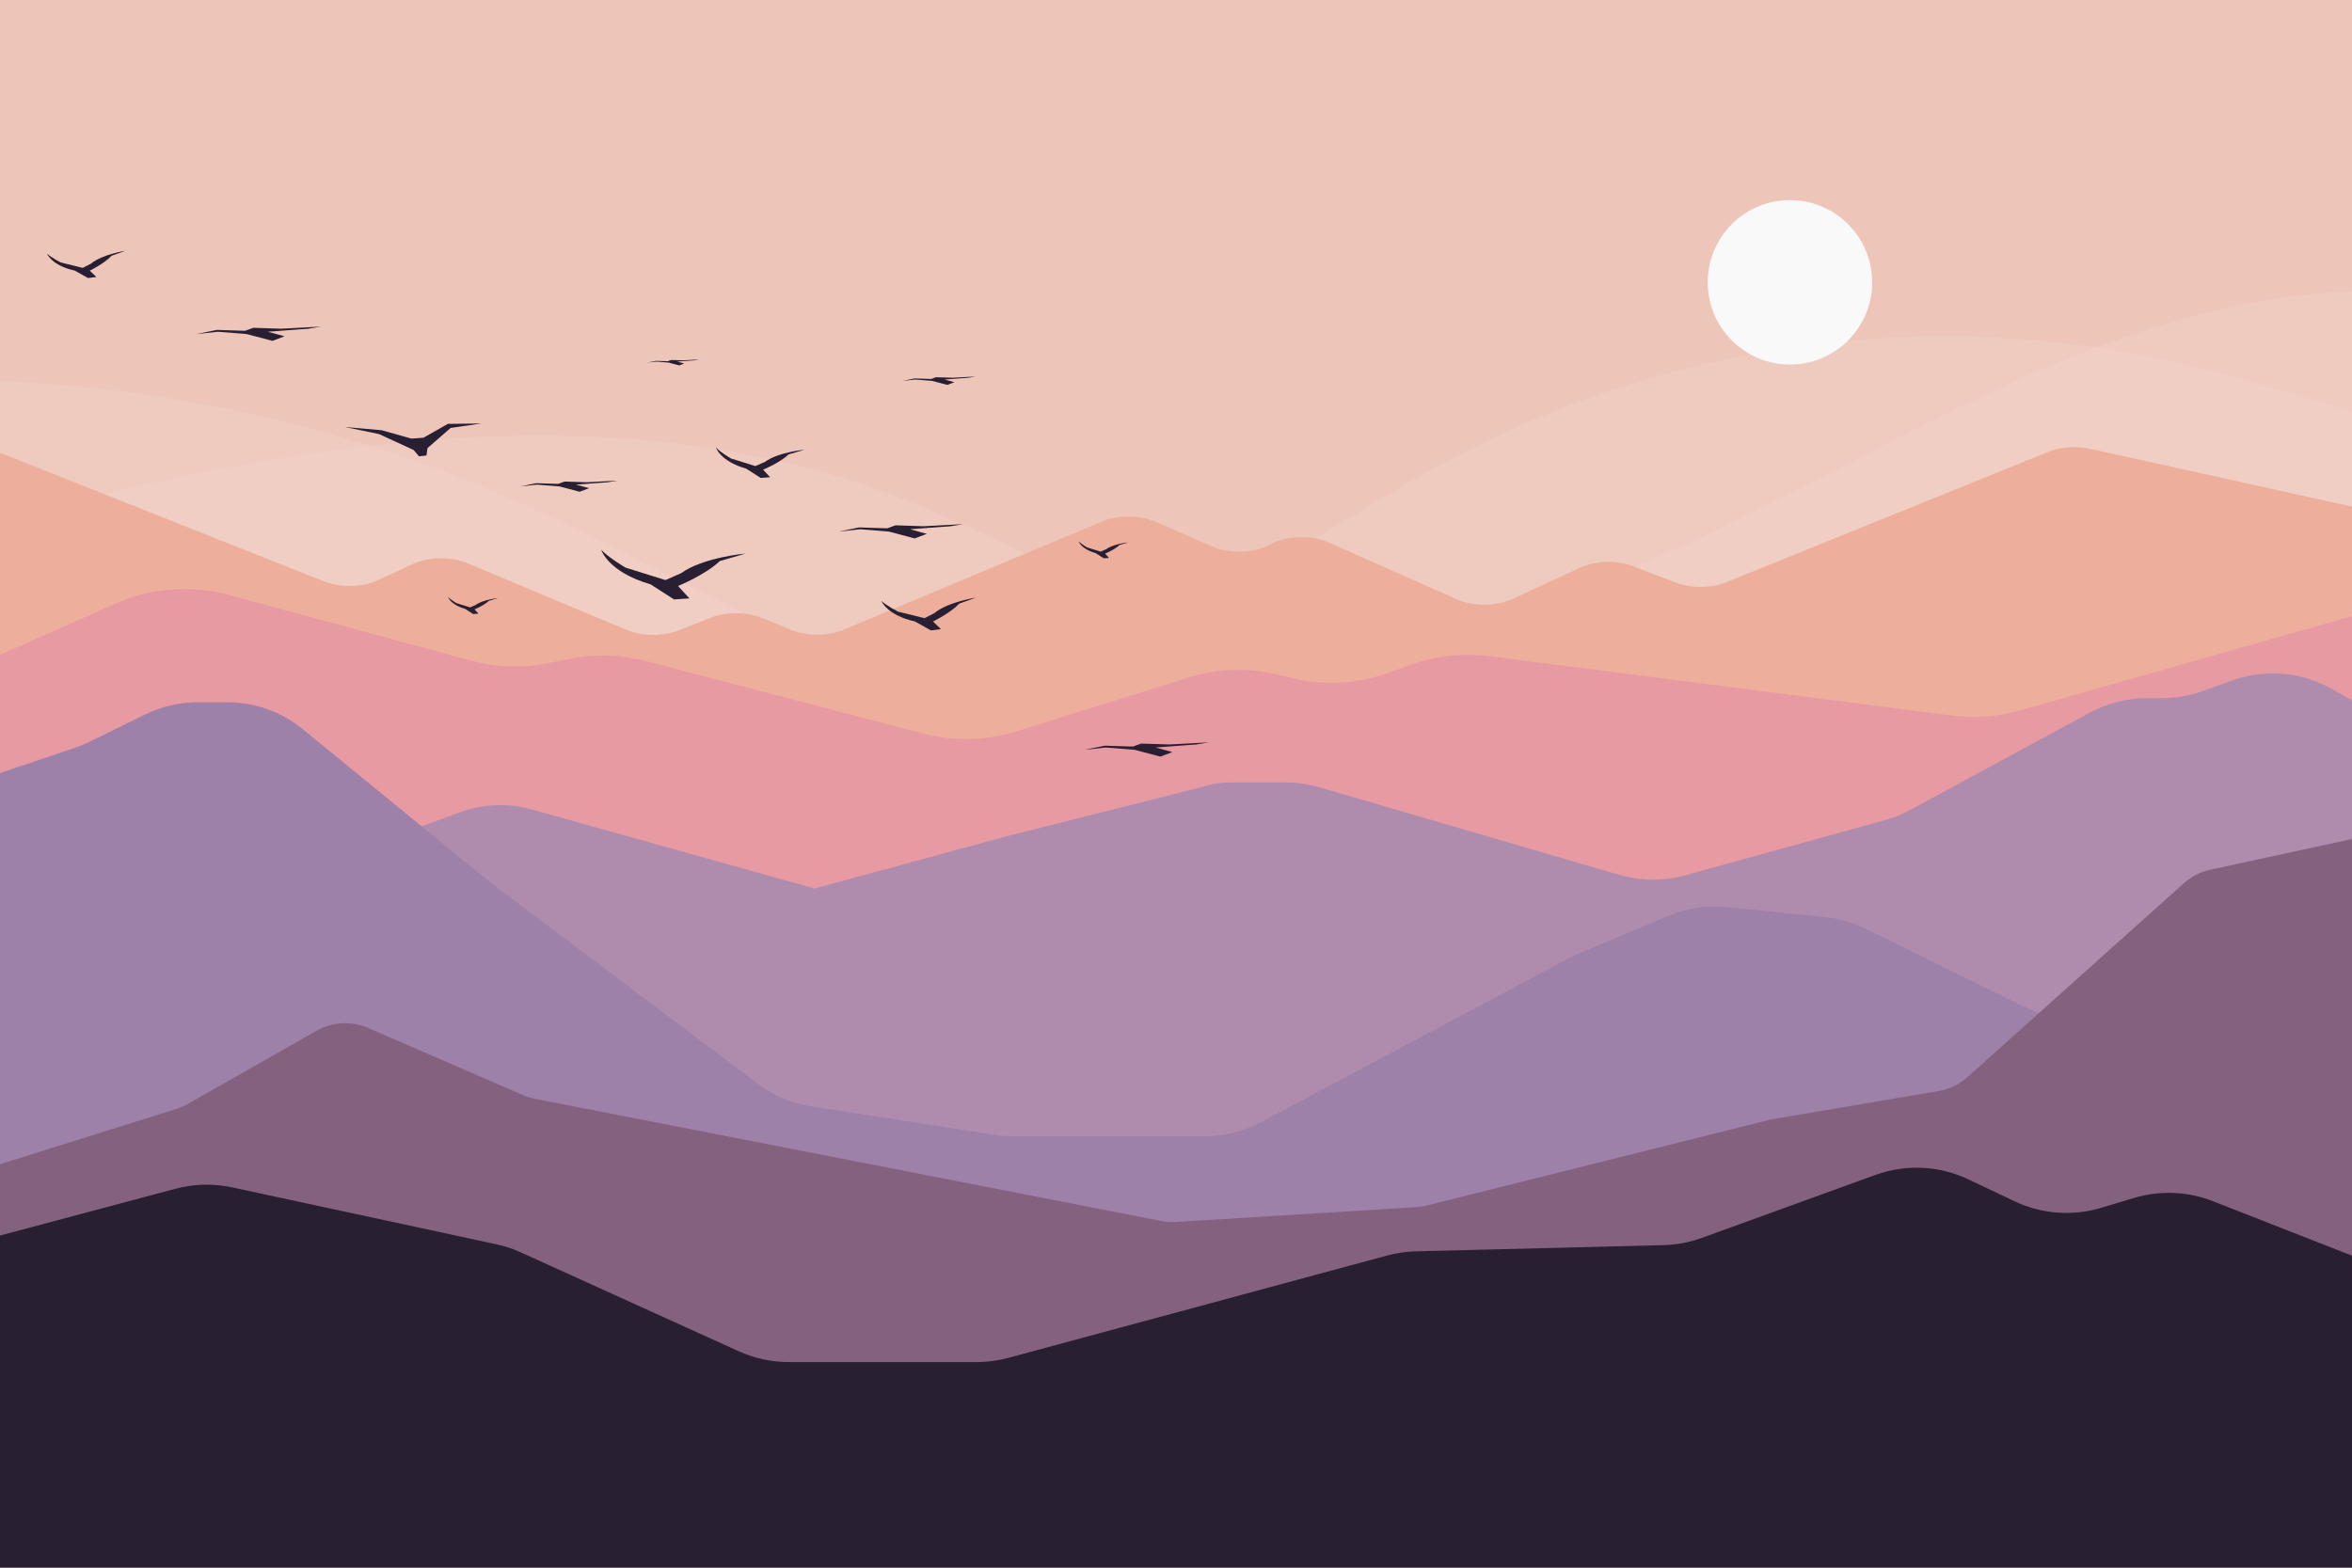
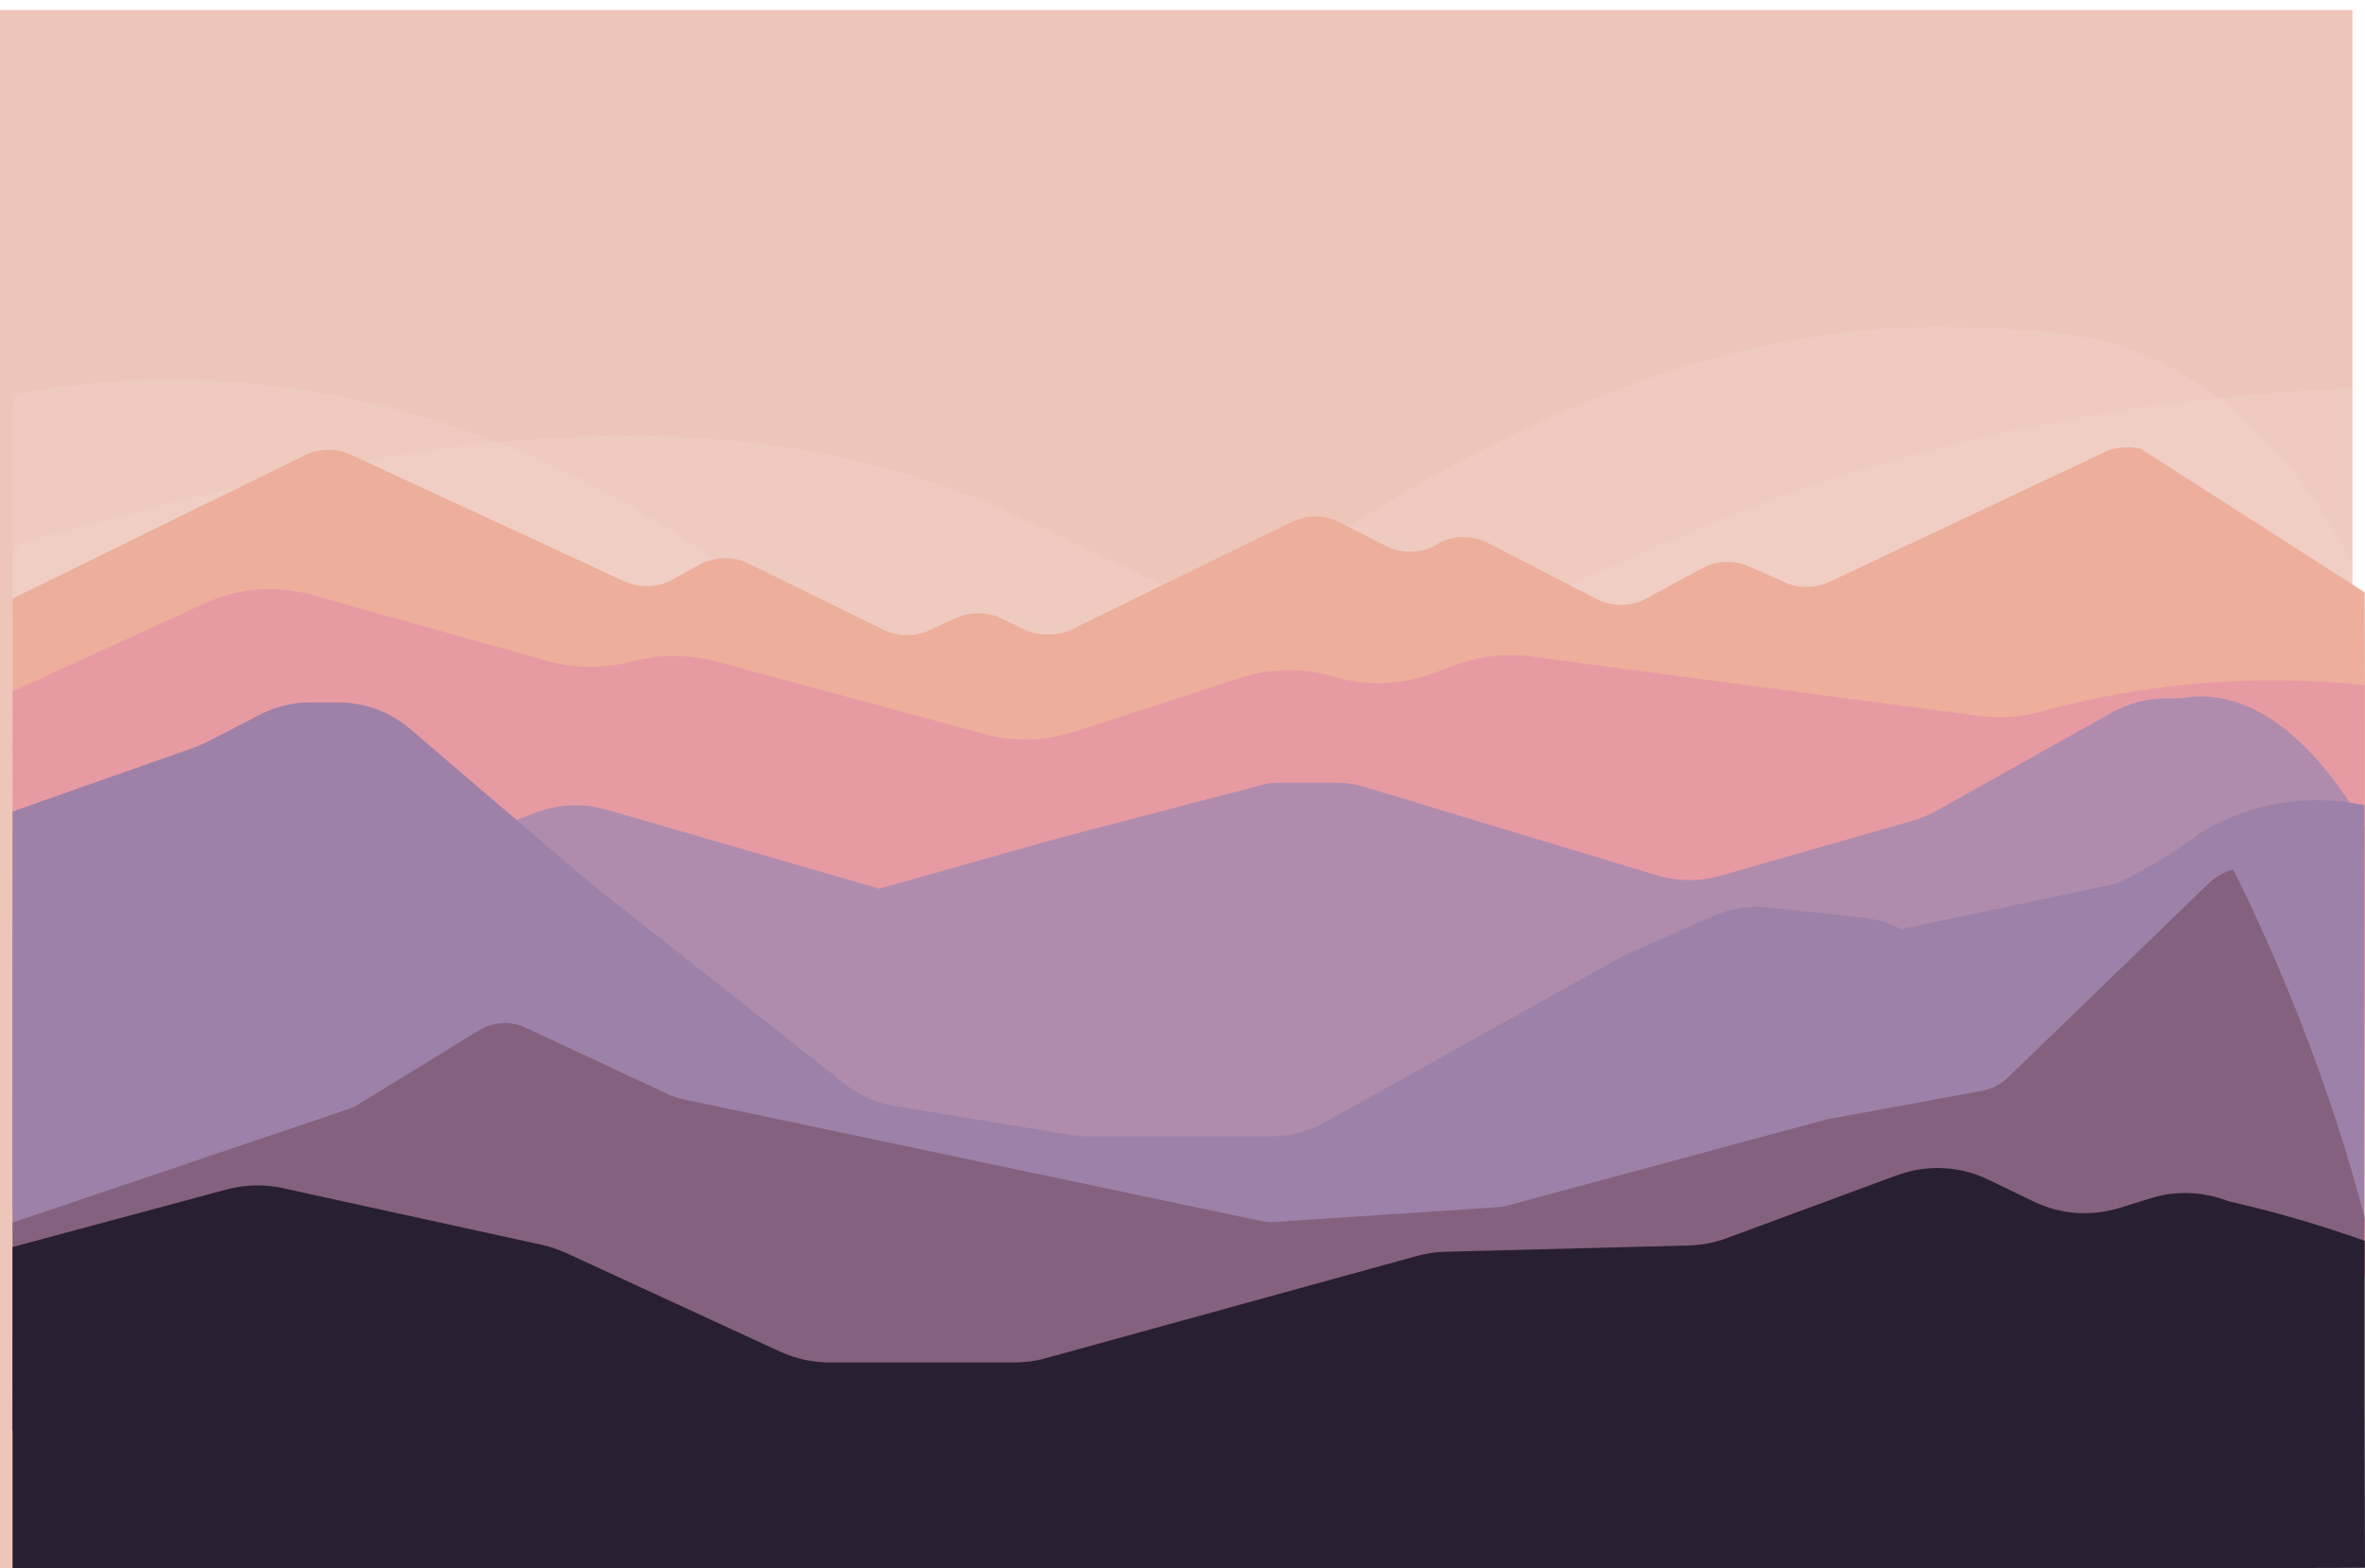
- <svg xmlns="http://www.w3.org/2000/svg" xmlns:xlink="http://www.w3.org/1999/xlink" version="1.1" x="0px" y="0px" viewBox="0 0 750 500" style="enable-background:new 0 0 750 500;" xml:space="preserve">
+ <svg xmlns="http://www.w3.org/2000/svg" version="1.1" id="Capa_1" x="0px" y="0px" viewBox="0 0 754 500" style="enable-background:new 0 0 754 500;" xml:space="preserve">
  <style type="text/css">
	.st0{fill:#EEC5B9;}
- 	.st1{opacity:0.1;clip-path:url(#SVGID_2_);fill:#F9F9F9;}
- 	.st2{clip-path:url(#SVGID_2_);}
+ 	.st1{fill:none;}
+ 	.st2{opacity:0.1;fill:#F9F9F9;enable-background:new    ;}
	.st3{fill:#EDAE9B;}
	.st4{fill:#E89AA3;}
	.st5{fill:#AF8CAD;}
	.st6{fill:#9E81A8;}
	.st7{fill:#84617E;}
	.st8{fill:#281F32;}
- 	.st9{clip-path:url(#SVGID_2_);fill:#F9F9F9;}
</style>
-   <g id="BACKGROUND">
-     <rect class="st0" width="750" height="500" />
-   </g>
-   <g id="OBJECTS">
-     <g>
-       <defs>
-         <rect id="SVGID_1_" width="750" height="500" />
-       </defs>
-       <clipPath id="SVGID_2_">
-         <use xlink:href="#SVGID_1_" style="overflow:visible;" />
-       </clipPath>
-       <path class="st1" d="M792.36,97.29c-68.7-16.43-138.53,16.79-201.09,49.59s-131.38,67.2-200.61,53.15    c-37.7-7.65-70.99-29.06-107.03-42.49c-49.82-18.56-104.36-21.56-157.26-16.29c-52.9,5.28-104.63,18.55-156.12,31.79    c-0.39,0.77-2.23,3.04-2.62,3.81v59.03c271.94,0,544.93,11.14,816.83,16.09L792.36,97.29z" />
-       <path class="st1" d="M800.34,147.09c-14.7-4.58-29.4-9.17-44.1-13.75c-25.83-8.05-51.74-16.13-78.36-20.93    c-70.42-12.71-144.85-1.61-208.7,30.7c-49.72,25.16-94.25,63.11-148.77,74.65c1.76,0-0.83,3.69,0.93,3.69h460.33L800.34,147.09z" />
-       <path class="st1" d="M303.3,220.78c-49.8-12.33-93.69-41.11-140.67-61.73c-76.7-33.66-162.89-45.37-245.79-33.38    c-0.27,1.68,0.31,3.66,0.03,5.34v96.54L303.3,220.78z" />
-       <g class="st2">
-         <path class="st3" d="M-118.53,189.42l103.23-44.33c4.86-2.09,11.56-2.16,16.56-0.18l102.16,40.55c5.15,2.05,12.09,1.9,16.96-0.35     l11.36-5.26c4.98-2.3,12.09-2.4,17.25-0.24l50.94,21.34c4.84,2.03,11.43,2.08,16.38,0.14l10.42-4.1     c4.91-1.93,11.44-1.89,16.27,0.1l9.32,3.83c4.96,2.04,11.69,2.02,16.62-0.04l82.58-34.58c5.05-2.12,11.98-2.07,16.95,0.1     l18.07,7.9c5.59,2.44,13.52,2.16,18.52-0.66l0,0c5.02-2.84,13-3.11,18.59-0.63l41,18.17c5.17,2.29,12.47,2.25,17.55-0.1     l21.78-10.07c4.81-2.22,11.63-2.4,16.77-0.42l13.64,5.23c4.87,1.87,11.28,1.82,16.06-0.11l102.79-41.62     c3.86-1.56,8.86-1.92,13.29-0.94l87.36,19.29c4.53,1,9.64,0.61,13.53-1.04l46.04-19.51c5.03-2.13,11.97-2.11,16.96,0.05     l33.34,14.44c3.47,1.5,5.5,3.83,5.5,6.3v175.16c0,4.38-6.28,7.93-14.04,7.93h-965.26c-7.75,0-14.04-3.55-14.04-7.93v-142.1     C-124.07,193.25-122.02,190.92-118.53,189.42z" />
-         <path class="st4" d="M-26.17,220.46l63.2-28.01c11.27-4.99,23.92-5.96,35.81-2.73l77.37,20.98c8.12,2.2,16.64,2.47,24.88,0.77     l6.33-1.3c8.08-1.66,16.43-1.44,24.41,0.64l88.6,23.17c9.74,2.55,20,2.3,29.6-0.7l54.98-17.18c10-3.13,20.7-3.26,30.77-0.38h0     c10.81,3.09,22.32,2.71,32.9-1.09l7.3-2.62c7.99-2.87,16.55-3.8,24.98-2.72l147.59,18.94c7.21,0.92,14.52,0.38,21.51-1.61     l113.34-32.2v192.23c0,29.66-24.04,53.7-53.7,53.7H27.53c-29.66,0-53.7-24.04-53.7-53.7V220.46z" />
-         <path class="st5" d="M-26.17,348.01c0-19.17,14.09-35.43,33.07-38.15l140.06-50.88c7.22-2.62,15.09-2.92,22.49-0.85l90.31,25.25     c0.69-0.13,61.31-16.75,62.01-16.84l65.97-16.66c1.67-0.22,3.36-0.33,5.04-0.33h17.13c3.66,0,7.3,0.52,10.81,1.55L516.29,279     c6.87,2.01,14.16,2.06,21.06,0.16L601,261.59c2.81-0.78,5.53-1.87,8.1-3.26l57.27-31.02c5.64-3.05,11.95-4.65,18.36-4.65h4.75     c4.49,0,8.95-0.79,13.17-2.32l8.91-3.24c10.58-3.85,22.31-2.88,32.11,2.66l20.59,11.62v116.64c0,21.28-17.25,38.54-38.54,38.54     H12.37C-8.92,386.55-26.17,369.29-26.17,348.01L-26.17,348.01z" />
-         <path class="st6" d="M-36.42,258.83l60.36-20.34c1.58-0.53,3.12-1.17,4.61-1.9l17.75-8.73c5.19-2.55,10.89-3.88,16.66-3.88h9.61     c8.71,0,17.14,3.01,23.89,8.52l60.26,49.23l85.03,64c4.97,3.74,10.78,6.19,16.93,7.15l58.46,9.06c1.91,0.3,3.85,0.45,5.78,0.45     h61.34c6.19,0,12.28-1.52,17.75-4.43l98.65-52.54c1.03-0.55,2.09-1.05,3.16-1.5l28.36-11.88c5.81-2.43,12.14-3.37,18.4-2.74     l31.47,3.2c4.48,0.46,8.84,1.71,12.87,3.7l50.47,24.87c8.44,4.16,18.13,5.02,27.17,2.41l18.52-5.35     c7.94-2.29,16.41-1.92,24.11,1.06l8.8,3.41c6.66,2.58,13.9,3.21,20.91,1.84l45.03-8.85v84.63H1.33     c-20.85,0-37.76-16.9-37.76-37.76V258.83z" />
-         <path class="st7" d="M-59.24,389.89l115.55-36.23c1.25-0.39,2.45-0.91,3.58-1.56l41.08-23.36c5.02-2.85,11.08-3.18,16.38-0.89     l49.47,21.44c1.22,0.53,2.48,0.92,3.78,1.17l199.73,38.97c1.53,0.3,3.09,0.4,4.65,0.31l76.59-4.73c1.12-0.07,2.23-0.24,3.32-0.51     l109.13-27.28c0.46-0.11,0.92-0.21,1.38-0.29l52.78-8.95c3.42-0.58,6.6-2.11,9.18-4.43l69.05-61.88c2.37-2.12,5.25-3.6,8.36-4.27     l54.96-11.91v190.81H-59.24V389.89z" />
-         <path class="st8" d="M680.52,382.07l-10.53,3.16c-9.13,2.74-18.94,2-27.55-2.08l-14.79-7.01c-9.29-4.4-19.96-4.9-29.62-1.4     l-55.39,20.09c-3.91,1.42-8.02,2.19-12.17,2.3l-78.98,1.97c-3.07,0.08-6.12,0.52-9.08,1.32L321.5,433.09     c-3.27,0.88-6.65,1.33-10.04,1.33H251.5c-5.49,0-10.91-1.17-15.91-3.44l-69.53-31.55c-2.5-1.14-5.12-2-7.8-2.58l-84.25-18.15     c-5.96-1.28-12.14-1.13-18.03,0.44l-69.67,18.58V502h790.08v-91.18l-70.75-27.71C697.62,379.96,688.78,379.6,680.52,382.07z" />
-       </g>
-       <ellipse transform="matrix(0.7071 -0.7071 0.7071 0.7071 103.5066 429.9769)" class="st9" cx="570.78" cy="90.04" rx="26.22" ry="26.22" />
-       <g class="st2">
-         <path class="st8" d="M281.06,191.64c0,0,1.66,4.54,10.69,6.57l5.1,2.85l3.18-0.41l-2.52-2.43c0,0,5.47-2.63,8.38-5.71l5.27-1.88     c0,0-8.77,1.29-13.21,4.92l-3.12,1.61l-8.42-2.07C286.39,195.08,282.59,193.15,281.06,191.64z" />
-         <path class="st8" d="M14.95,80.85c0,0,1.38,3.78,8.89,5.46l4.24,2.37l2.64-0.34l-2.1-2.02c0,0,4.55-2.18,6.97-4.75L39.98,80     c0,0-7.29,1.07-10.99,4.1l-2.6,1.34l-7-1.73C19.38,83.71,16.22,82.1,14.95,80.85z" />
-         <path class="st8" d="M191.71,175.34c0,0,2.11,7.09,15.72,11.02l7.52,4.83l4.89-0.34l-3.63-3.95c0,0,8.6-3.5,13.32-7.95l8.22-2.39     c0,0-13.51,1.15-20.63,6.29l-4.92,2.16l-12.67-3.95C199.53,181.08,193.91,177.77,191.71,175.34z" />
-         <path class="st8" d="M228.31,142.74c0,0,1.3,4.35,9.65,6.74l4.61,2.95l3-0.21l-2.23-2.42c0,0,5.27-2.16,8.16-4.89l5.04-1.47     c0,0-8.28,0.72-12.64,3.88l-3.01,1.33l-7.77-2.41C233.11,146.25,229.66,144.23,228.31,142.74z" />
-         <path class="st8" d="M142.86,190.39c0,0,0.73,2.45,5.43,3.79l2.6,1.66l1.69-0.12l-1.26-1.36c0,0,2.96-1.21,4.59-2.75l2.84-0.83     c0,0-4.66,0.41-7.12,2.19l-1.7,0.75l-4.37-1.35C145.56,192.37,143.62,191.23,142.86,190.39z" />
-         <path class="st8" d="M343.92,172.61c0,0,0.73,2.45,5.43,3.79l2.6,1.66l1.69-0.12l-1.26-1.36c0,0,2.96-1.21,4.59-2.75l2.84-0.83     c0,0-4.66,0.41-7.12,2.19l-1.7,0.75l-4.37-1.35C346.62,174.59,344.68,173.45,343.92,172.61z" />
-         <polygon class="st8" points="196.91,153.29 193.78,153.81 183.67,154.57 187.85,155.7 184.83,156.84 178.44,155.15      171.23,154.57 165.88,155.15 170.99,154.11 177.99,154.33 180.06,153.58 187.02,153.81    " />
-         <polygon class="st8" points="385.48,236.77 381.46,237.44 368.52,238.41 373.87,239.87 370.01,241.32 361.82,239.15      352.6,238.41 345.76,239.15 352.3,237.83 361.26,238.11 363.91,237.15 372.82,237.44    " />
-         <polygon class="st8" points="311.15,120.09 308.79,120.48 301.19,121.05 304.34,121.9 302.07,122.76 297.26,121.48      291.85,121.05 287.83,121.48 291.67,120.7 296.93,120.87 298.49,120.31 303.72,120.48    " />
-         <polygon class="st8" points="222.99,114.65 221.32,114.93 215.94,115.33 218.17,115.94 216.56,116.54 213.16,115.64      209.32,115.33 206.48,115.64 209.2,115.09 212.92,115.21 214.02,114.81 217.73,114.93    " />
-         <polygon class="st8" points="307.14,167.17 303.13,167.84 290.18,168.8 295.54,170.26 291.67,171.72 283.49,169.55 274.26,168.8      267.42,169.55 273.96,168.22 282.92,168.5 285.57,167.54 294.48,167.84    " />
-         <polygon class="st8" points="102.35,104.17 98.33,104.84 85.39,105.81 90.74,107.26 86.88,108.72 78.69,106.55 69.47,105.81      62.63,106.55 69.17,105.22 78.13,105.51 80.78,104.55 89.69,104.84    " />
-         <polygon class="st8" points="110.02,136.2 120.87,138.44 131.89,143.52 133.61,145.54 135.99,145.27 136.32,142.92      143.69,136.49 153.52,135.06 142.82,135.19 135.03,139.61 131.17,139.89 121.74,137.22    " />
-       </g>
-     </g>
-   </g>
+   <rect y="3.2" class="st0" width="750" height="500" />
+   <rect x="4" class="st1" width="750" height="500" />
+   <path class="st2" d="M753.9,123.7c-66.6,2.3-117.6,13.8-150.7,23.2c-96.8,27.6-128.7,66.5-192.7,53.1  c-36.2-7.6-68.2-29.1-102.8-42.5c-48-18.5-100.4-21.5-151.2-16.2C105.7,146.5,56,159.8,6.5,173c-0.4,0.8-2.1,3-2.5,3.8v59  c130.8,1,261.6,3.1,392.4,6.2c119.2,2.8,238.4,6.6,357.6,11.2C754,210,753.9,166.9,753.9,123.7z" />
+   <rect x="4" class="st1" width="750" height="500" />
+   <path class="st2" d="M753.9,188.9L753.9,188.9c-7.1-16.6-27.6-58.3-72-76.5c-13.1-5.4-29.1-7.5-58.9-8.1  c-50.7-1.1-99.4,13.3-149.8,38.8c-49.7,25.2-94.3,63.1-148.8,74.7c1.8,0-0.8,3.7,0.9,3.7c142.9,1.1,285.8,2.1,428.7,3.2  C754,212.8,753.9,200.8,753.9,188.9z" />
+   <rect x="4" class="st1" width="750" height="500" />
+   <path class="st2" d="M307.3,220.8c-39.1-12.3-73.5-41.1-110.4-61.7C136.7,125.4,69.1,113.7,4,125.7c-0.2,1.7,0.2,3.7,0,5.3v96.5  L307.3,220.8z" />
+   <rect x="4" class="st1" width="750" height="500" />
+   <path class="st3" d="M4,190.9c31.1-15.3,62.3-30.5,93.4-45.8c4.2-2.1,9.9-2.2,14.2-0.2l87.7,40.6c4.4,2,10.4,1.9,14.6-0.4l9.7-5.3  c4.3-2.3,10.4-2.4,14.8-0.2L282,201c4.2,2,9.8,2.1,14.1,0.1l8.9-4.1c4.2-1.9,9.8-1.9,14,0.1l8,3.8c4.3,2,10,2,14.3,0l70.9-34.6  c4.3-2.1,10.3-2.1,14.5,0.1l15.5,7.9c4.8,2.4,11.6,2.2,15.9-0.7c4.3-2.8,11.2-3.1,16-0.6l35.2,18.2c4.4,2.3,10.7,2.3,15.1-0.1  l18.7-10.1c4.1-2.2,10-2.4,14.4-0.4l11.7,5.2c4.2,1.9,9.7,1.8,13.8-0.1l88.2-41.6c3.3-1.6,7.6-1.9,11.4-0.9  c23.8,15.2,47.5,30.5,71.3,45.7c0.1,18.9,0.1,37.8,0.1,56.8c0,33.7,0,67.4-0.2,101.1c-191,7.1-685,23.7-737.6-1  c-8-3.7-12-7.9-12-7.9C4.1,290.5,4.1,243.1,4,195.7C4,194.1,4,192.5,4,190.9z" />
+   <path class="st4" d="M4,220.5l61.1-28c10.9-5,23.1-6,34.6-2.7l74.8,21c7.8,2.2,16.1,2.5,24,0.8l6.1-1.3c7.8-1.7,15.9-1.4,23.6,0.6  l85.6,23.2c9.4,2.6,19.3,2.3,28.6-0.7l53.1-17.2c9.7-3.1,20-3.3,29.7-0.4c10.4,3.1,21.6,2.7,31.8-1.1l7.1-2.6  c7.7-2.9,16-3.8,24.1-2.7l142.6,18.9c7,0.9,14,0.4,20.8-1.6c14-3.8,31.2-7.3,51.2-8.9c19.6-1.5,36.9-0.8,51.1,0.7  c0,26.6,0,53.3,0,79.9c0,29.8,0,59.7-0.1,89.5c0.5,2.3,4.4,20.9-7.9,36.8c-13.7,17.7-35.1,15.9-36.7,15.7H55.9  c-28.7,0-51.9-24-51.9-53.7V220.5z" />
+   <path class="st5" d="M4,348c0-19.2,13.6-35.4,32-38.1L171.3,259c7-2.6,14.6-2.9,21.7-0.9l87.3,25.3c0.7-0.1,59.2-16.8,59.9-16.8  l63.7-16.7c1.6-0.2,3.2-0.3,4.9-0.3h16.6c3.5,0,7.1,0.5,10.4,1.6l92.3,27.9c6.6,2,13.7,2.1,20.3,0.2l61.5-17.6  c2.7-0.8,5.3-1.9,7.8-3.3l55.3-31c5.4-3.1,11.5-4.7,17.7-4.7h4.6c2.2-0.4,4.4-0.6,6.5-0.6c27.6,0.1,47.2,33,52,41.6  c-0.1,35.5-0.3,71-0.4,106.4c-7.7,5.5-15.4,11-23,16.4H41.2C20.7,386.5,4,369.3,4,348z" />
+   <path class="st6" d="M4,258.8l57.6-20.3c1.5-0.5,3-1.2,4.4-1.9l16.9-8.7c4.9-2.5,10.4-3.9,15.9-3.9h9.2c8.3,0,16.3,3,22.8,8.5  l57.5,49.2l81.1,64c4.7,3.7,10.3,6.2,16.1,7.1l55.8,9.1c1.8,0.3,3.7,0.5,5.5,0.5h58.5c5.9,0,11.7-1.5,16.9-4.4l94.1-52.5  c1-0.5,2-1,3-1.5l27-11.9c5.5-2.4,11.6-3.4,17.5-2.7l30,3.2c4.3,0.5,8.4,1.7,12.3,3.7c22.9-4.8,45.8-9.7,68.6-14.5  c5-2.4,10.3-5.2,15.9-8.7c4.2-2.6,8-5.2,11.4-7.8c5.2-3.1,14.1-7.5,25.9-9.3c11-1.7,20.2-0.4,25.9,0.8c0,22.1,0,44.3,0,66.5  c0,25.6,0,51.1,0,76.7c-579.6,14.9-747.2,7.8-749.6-5.8c0,0,0-0.2,0-0.3c-0.2-1.2-0.3-4.2-0.3-31.4C3.9,318.2,4,282.4,4,258.8z" />
+   <path class="st7" d="M4,389.9l107.1-36.2c1.2-0.4,2.3-0.9,3.3-1.6l38.1-23.4c4.7-2.9,10.3-3.2,15.2-0.9l45.8,21.4  c1.1,0.5,2.3,0.9,3.5,1.2l185.1,39c1.4,0.3,2.9,0.4,4.3,0.3l71-4.7c1-0.1,2.1-0.2,3.1-0.5l101.1-27.3c0.4-0.1,0.9-0.2,1.3-0.3  l48.9-9c3.2-0.6,6.1-2.1,8.5-4.4l64-61.9c2.2-2.1,4.9-3.6,7.7-4.3c7.1,14.3,14.2,30,20.9,47.1c8.9,22.6,15.7,43.9,20.9,63.5  c-0.1,8.9-0.2,17.7-0.3,26.6c-0.1,14.4-0.2,28.8-0.2,43.1c-249.8-0.5-499.6-0.9-749.4-1.4C3.9,434.1,4,412,4,389.9z" />
+   <path class="st8" d="M685.8,382.1l-10.3,3.2c-9,2.7-18.6,2-27.1-2.1l-14.5-7c-9.1-4.4-19.6-4.9-29.1-1.4l-54.4,20.1  c-3.8,1.4-7.9,2.2-12,2.3l-77.6,2c-3,0.1-6,0.5-8.9,1.3l-118.7,32.7c-3.2,0.9-6.5,1.3-9.9,1.3h-58.9c-5.4,0-10.7-1.2-15.6-3.4  l-68.3-31.5c-2.5-1.1-5-2-7.7-2.6l-82.7-18.1c-5.9-1.3-11.9-1.1-17.7,0.4L4,397.7V502c250-0.7,500-1.3,750-2  c0-17.6-0.1-35.2-0.1-52.8c0-17.2,0-34.3,0-51.5c-6.8-2.4-14.1-4.8-21.7-7c-7.5-2.2-14.7-4-21.7-5.6  C702.6,380,693.9,379.6,685.8,382.1z" />
+   <rect x="174.4" y="91.6" transform="matrix(0.7071 -0.7071 0.7071 0.7071 -80.6487 488.5556)" class="st1" width="750" height="500" />
+   <rect x="4" class="st1" width="750" height="500" />
</svg>
